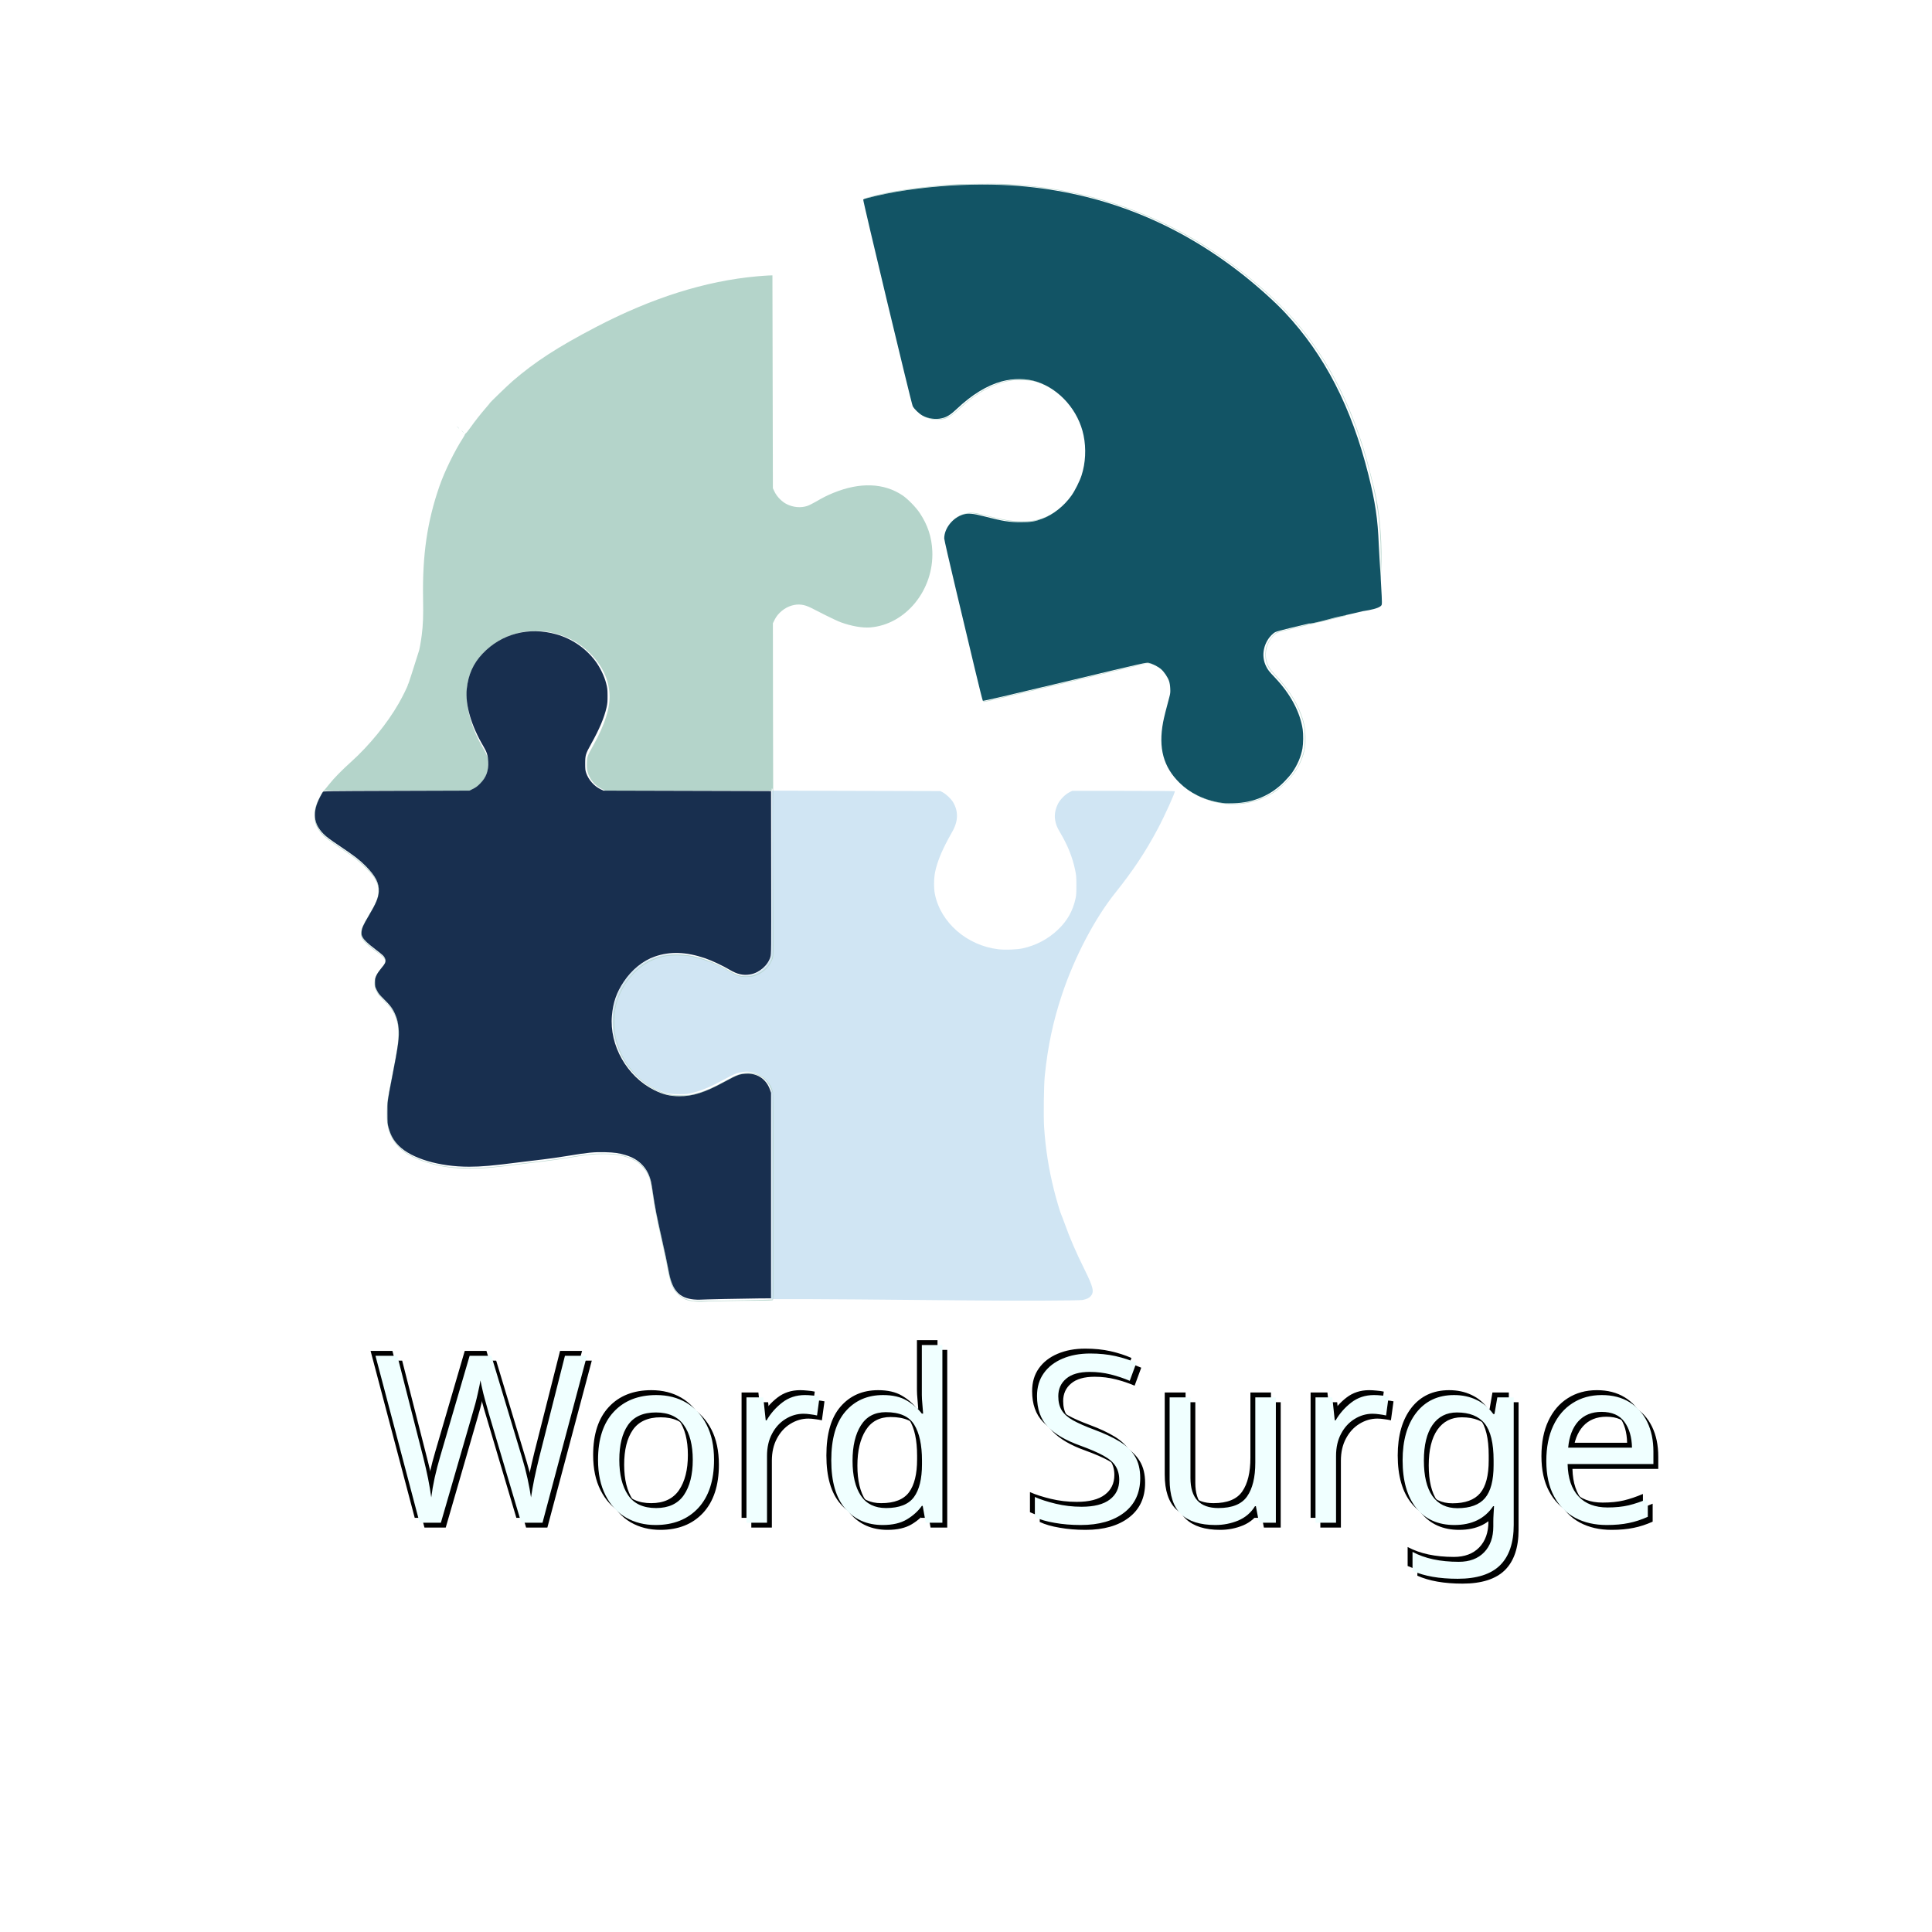
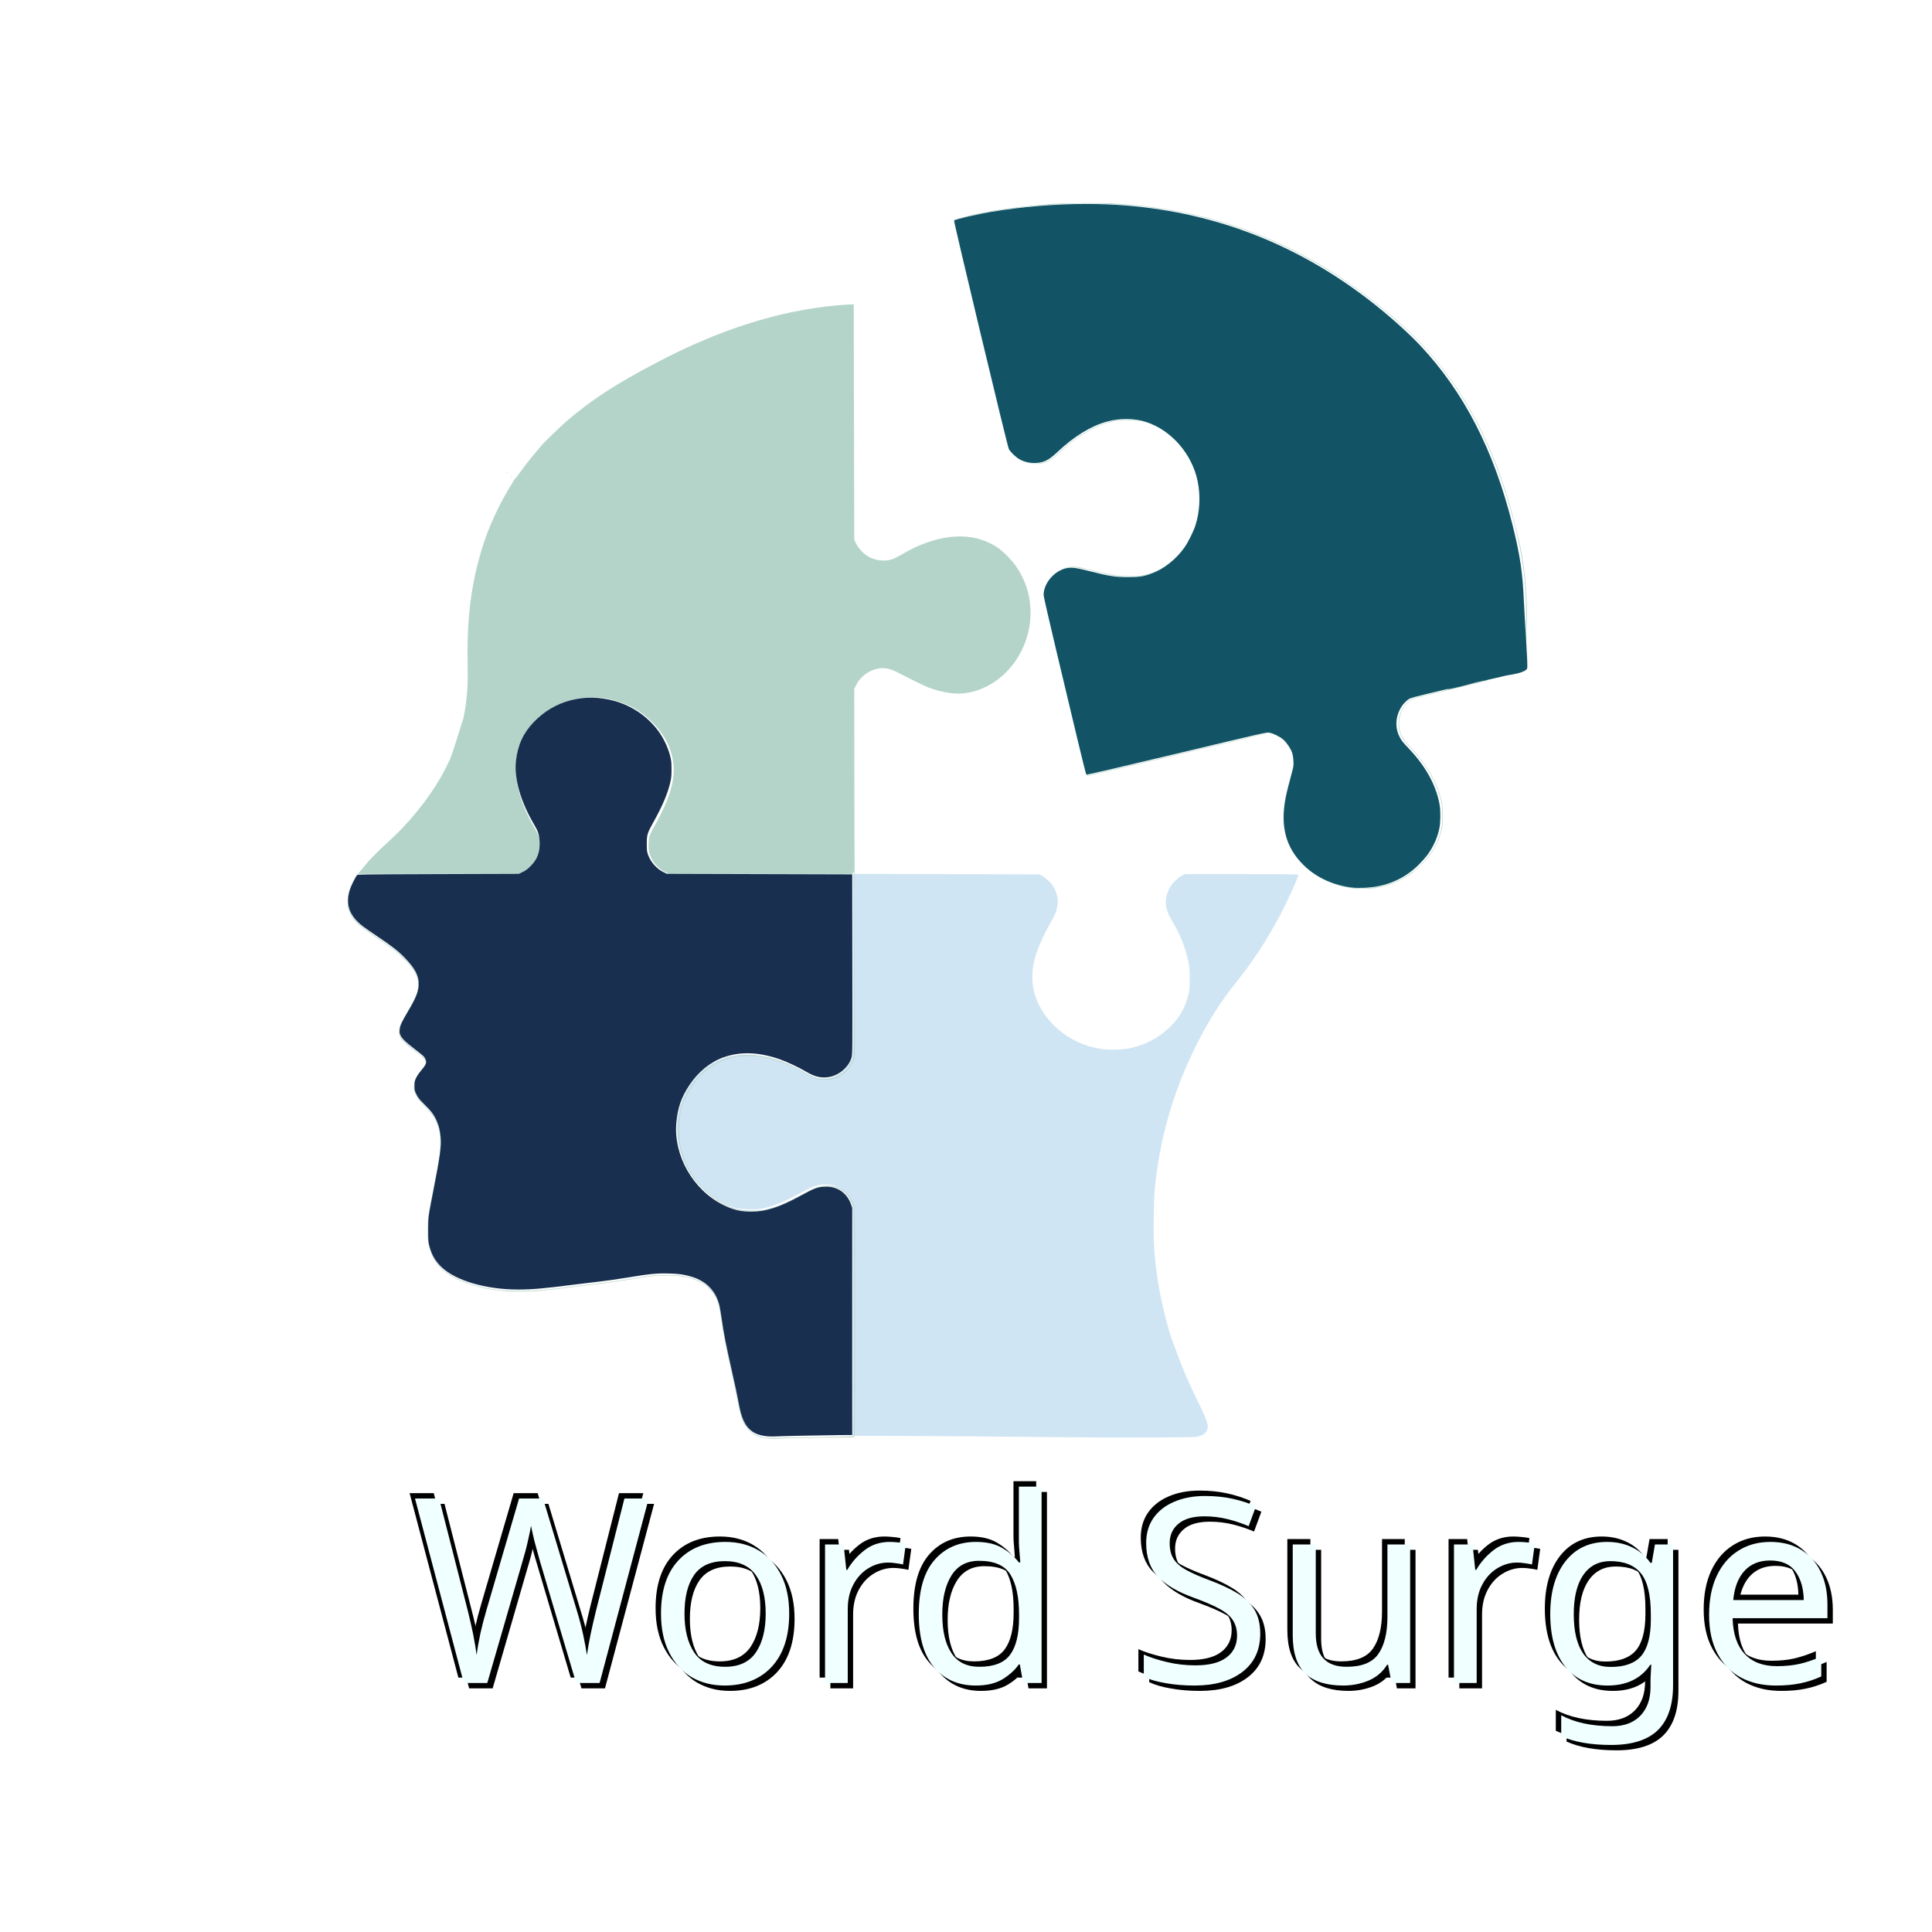
- <svg xmlns="http://www.w3.org/2000/svg" width="210mm" height="210mm" viewBox="0 0 210 210" version="1.1" id="svg146">
+ <svg xmlns="http://www.w3.org/2000/svg" width="210mm" height="210mm" viewBox="0 0 190 190" version="1.1" id="svg146">
  <defs id="defs140">
    <clipPath clipPathUnits="userSpaceOnUse" id="clipPath348">
      <rect style="fill:#125465;fill-opacity:1;stroke-width:0.265" id="rect350" width="119.086" height="121.978" x="-196.226" y="-74.248" />
    </clipPath>
  </defs>
  <g id="layer1">
    <path id="path178" d="M 349.932,10.208 V -130.931 H 544.03 738.128 V 10.208 151.347 H 544.03 349.932 Z M 517.953,120.675 c 6.25,-0.13 19.475,-0.118 33.74,0.029 15.127,0.157 27.776,0.159 28.614,0.004 0.837,-0.154 1.265,-0.347 1.59,-0.718 0.675,-0.769 0.476,-1.639 -1.104,-4.835 -1.704,-3.446 -2.725,-5.811 -3.779,-8.756 -0.24,-0.669 -0.491,-1.324 -0.559,-1.455 -0.181,-0.351 -0.922,-2.851 -1.351,-4.559 -0.971,-3.867 -1.565,-7.645 -1.828,-11.622 -0.132,-1.997 -0.056,-7.772 0.126,-9.552 0.9,-8.8 3.083,-16.318 7.027,-24.2 1.759,-3.516 3.983,-7.071 5.993,-9.583 3.299,-4.122 5.563,-7.532 7.861,-11.84 1.271,-2.383 3.271,-6.793 3.16,-6.972 -0.023,-0.037 -4.302,-0.068 -9.508,-0.068 h -9.466 l -0.541,0.275 c -0.791,0.402 -1.731,1.369 -2.119,2.18 -0.49,1.025 -0.652,1.967 -0.499,2.912 0.138,0.854 0.337,1.352 0.962,2.405 1.372,2.312 2.235,4.469 2.737,6.846 0.206,0.973 0.231,1.27 0.235,2.823 0.005,1.865 -0.077,2.469 -0.522,3.807 -0.295,0.889 -0.976,2.19 -1.547,2.956 -1.421,1.909 -4.036,3.761 -6.393,4.529 -1.754,0.571 -4.033,0.787 -5.951,0.564 -2.219,-0.258 -4.384,-1.053 -6.217,-2.282 -2.492,-1.671 -4.204,-3.826 -5.134,-6.46 -0.416,-1.179 -0.557,-2.061 -0.55,-3.452 0.006,-1.438 0.186,-2.443 0.717,-4.012 0.467,-1.381 1.651,-3.879 2.532,-5.343 1.227,-2.039 1.305,-3.915 0.236,-5.689 -0.366,-0.608 -1.251,-1.437 -1.902,-1.783 l -0.518,-0.275 h -15.506 c -14.688,0 -15.509,-0.008 -15.567,-0.148 -0.034,-0.082 -0.061,-7.084 -0.061,-15.562 V -4.575 l 0.331,-0.673 c 0.853,-1.732 2.68,-2.82 4.579,-2.727 0.995,0.049 1.356,0.186 3.586,1.366 1.008,0.533 2.219,1.142 2.691,1.353 3.518,1.573 6.54,1.89 9.297,0.975 4.384,-1.455 7.717,-5.376 8.772,-10.319 0.265,-1.242 0.328,-3.581 0.13,-4.843 -0.48,-3.06 -1.862,-5.74 -4.017,-7.791 -2.065,-1.965 -4.318,-2.897 -7.262,-3.003 -3.374,-0.122 -6.538,0.797 -10.275,2.983 -1.407,0.823 -1.923,0.995 -3.006,1 -2.023,0.01 -3.678,-1.035 -4.548,-2.872 l -0.278,-0.587 -0.022,-19.667 c -0.019,-17.567 -0.035,-19.672 -0.151,-19.716 -0.071,-0.027 -0.747,-0.005 -1.502,0.05 -9.042,0.655 -18.032,3.176 -27.662,7.757 -2.998,1.426 -7.511,3.848 -10.372,5.565 -4.371,2.624 -8.667,5.994 -11.879,9.32 l -0.788,0.815 -0.271,-0.116 c -0.149,-0.064 -0.625,-0.273 -1.058,-0.465 -0.433,-0.192 -0.852,-0.347 -0.931,-0.345 -0.079,0.002 -0.602,0.317 -1.16,0.698 l -1.016,0.694 -0.72,1.417 c -0.693,1.364 -0.738,1.43 -1.212,1.758 l -0.492,0.341 -0.371,-0.304 -0.371,-0.304 -0.788,0.626 c -0.932,0.741 -3.733,2.941 -4.291,3.371 -0.828,0.638 -1.323,1.024 -3.522,2.747 -1.249,0.978 -2.446,1.913 -2.66,2.079 -0.214,0.165 -1.114,0.868 -1.998,1.562 -0.885,0.694 -2.256,1.766 -3.048,2.382 -0.792,0.616 -2.22,1.735 -3.175,2.486 -0.955,0.751 -1.859,1.442 -2.009,1.535 l -0.273,0.17 -1.293,-0.567 c -0.711,-0.312 -1.588,-0.696 -1.949,-0.853 -0.641,-0.279 -1.713,-0.749 -2.392,-1.05 -0.186,-0.083 -0.739,-0.321 -1.228,-0.529 -1.068,-0.456 -2.693,-1.169 -4.191,-1.84 -0.605,-0.271 -1.348,-0.594 -1.651,-0.719 -0.303,-0.124 -0.874,-0.372 -1.27,-0.55 -1.225,-0.552 -1.482,-0.664 -1.912,-0.835 -0.229,-0.091 -0.53,-0.226 -0.668,-0.298 -0.221,-0.116 -0.261,-0.117 -0.322,-0.008 -0.038,0.069 -0.106,0.125 -0.149,0.125 -0.111,0 -1.016,-0.617 -0.971,-0.662 0.02,-0.02 0.524,0.011 1.12,0.07 2.031,0.199 3.18,-0.189 3.635,-1.229 0.327,-0.746 0.108,-2.892 -0.407,-3.987 -0.108,-0.229 -0.484,-0.697 -0.882,-1.095 -0.445,-0.446 -0.732,-0.81 -0.799,-1.014 -0.075,-0.227 -0.092,-0.722 -0.059,-1.725 0.05,-1.551 0.212,-2.478 0.695,-3.986 0.64,-1.999 0.721,-2.842 0.378,-3.938 -0.306,-0.976 -1.43,-3.423 -1.921,-4.184 -0.569,-0.881 -1.575,-1.887 -2.404,-2.404 l -0.627,-0.391 -0.145,-0.704 c -0.648,-3.147 -3.363,-5.484 -6.372,-5.484 -1.852,0 -3.163,0.649 -5.812,2.879 -2.159,1.817 -2.892,2.227 -5.067,2.836 -1.795,0.502 -2.489,0.834 -3.163,1.51 -1.112,1.116 -1.359,2.077 -1.577,6.121 -0.097,1.804 -0.318,2.91 -0.738,3.693 -0.131,0.244 -0.68,0.904 -1.222,1.467 -0.81,0.843 -1.047,1.151 -1.336,1.736 -0.761,1.538 -1.058,4.763 -0.566,6.152 0.502,1.416 1.939,2.311 4.241,2.641 0.781,0.112 3.037,0.112 3.934,-10e-4 1.62,-0.203 2.253,-0.858 1.823,-1.887 -0.397,-0.95 0.177,-2.805 1.185,-3.83 0.828,-0.842 0.798,-0.844 1.31,0.08 0.845,1.526 1.903,2.746 3.062,3.533 0.349,0.237 0.494,0.385 0.46,0.472 -0.027,0.07 -0.049,0.219 -0.049,0.331 0,0.361 -0.248,0.505 -1.065,0.617 -0.961,0.132 -2.737,0.487 -3.292,0.659 -0.839,0.259 -1.872,0.61 -2.205,0.749 -1.69,0.707 -2.489,1.178 -3.895,2.294 -0.466,0.37 -0.947,0.748 -1.07,0.84 -2.931,2.197 -3.826,3.3 -4.505,5.557 -0.369,1.225 -0.58,2.21 -0.859,4.009 -0.239,1.541 -0.364,2.291 -0.844,5.08 -0.338,1.964 -0.62,3.89 -1.438,9.821 -0.302,2.189 -0.777,5.56 -1.055,7.493 -0.598,4.142 -1.071,7.502 -1.485,10.541 -0.165,1.211 -0.356,2.563 -0.424,3.006 -0.068,0.442 -0.279,1.909 -0.468,3.26 -0.425,3.033 -1.04,7.088 -1.734,11.43 -0.642,4.023 -1.135,7.886 -1.438,11.274 -0.14,1.564 -0.306,2.508 -0.57,3.247 -0.296,0.828 -0.811,1.969 -1.279,2.836 -0.731,1.356 -0.669,1.255 -3.15,5.038 -1.185,1.807 -1.651,2.593 -1.651,2.786 0,0.289 0.769,0.839 2.032,1.456 0.675,0.33 1.304,0.631 1.397,0.67 1.958,0.815 4.721,1.8 7.324,2.608 1.513,0.47 4.907,0.921 7.192,0.956 0.679,0.01 0.819,0.037 0.932,0.176 0.115,0.142 0.283,0.171 1.25,0.213 l 1.117,0.05 0.042,0.22 c 0.023,0.121 0.299,2.43 0.612,5.131 l 0.569,4.911 -1.37,17.399 c -0.753,9.569 -1.415,17.695 -1.47,18.058 -0.085,0.555 -0.081,0.677 0.021,0.776 0.13,0.125 4.798,0.614 5.027,0.526 0.066,-0.025 0.204,-0.324 0.307,-0.665 0.103,-0.34 2.45,-7.553 5.214,-16.028 l 5.026,-15.409 1.169,-7.197 1.169,-7.197 0.566,-0.025 c 0.311,-0.014 0.566,-0.004 0.566,0.022 0,0.026 0.513,2.457 1.139,5.401 l 1.139,5.354 2.126,17.357 c 1.169,9.546 2.228,18.176 2.353,19.177 l 0.228,1.82 0.423,-0.004 c 1.092,-0.011 4.411,-0.228 4.478,-0.294 0.042,-0.041 1.195,-11.287 2.563,-24.992 1.368,-13.705 2.505,-24.999 2.527,-25.098 0.037,-0.167 0.113,-0.184 1.078,-0.239 1.254,-0.072 1.399,-0.103 1.464,-0.309 0.038,-0.12 0.131,-0.161 0.363,-0.161 0.407,0 2.652,-0.295 3.571,-0.469 2.184,-0.412 3.912,-0.943 5.396,-1.656 1.063,-0.511 1.578,-0.891 1.89,-1.397 0.098,-0.158 0.242,-0.288 0.319,-0.287 0.19,10e-4 1.524,1.032 1.72,1.329 0.2,0.304 0.199,0.76 -0.002,1.083 -0.087,0.14 -0.378,0.502 -0.645,0.804 -0.268,0.303 -0.625,0.836 -0.793,1.185 -0.29,0.6 -0.307,0.682 -0.307,1.482 0,0.802 0.017,0.881 0.315,1.506 0.265,0.554 0.487,0.837 1.402,1.778 1.194,1.229 1.493,1.621 1.927,2.538 0.56,1.183 0.665,1.759 0.667,3.661 0.001,1.935 -0.04,2.217 -1.181,8.015 -0.785,3.989 -0.91,4.903 -0.913,6.675 -0.003,1.574 0.131,2.465 0.539,3.583 0.895,2.452 2.985,4.161 6.533,5.342 2.602,0.866 5.105,1.235 8.376,1.235 2.318,0 4.228,-0.161 9.005,-0.761 2.189,-0.275 4.551,-0.561 5.249,-0.636 0.699,-0.075 2.394,-0.323 3.768,-0.551 3.431,-0.569 4.311,-0.678 5.927,-0.734 4.198,-0.146 7.103,0.912 8.508,3.099 0.684,1.064 0.939,1.919 1.226,4.099 0.097,0.737 0.311,2.052 0.475,2.921 0.164,0.869 0.341,1.828 0.393,2.131 0.052,0.303 0.39,1.865 0.752,3.471 0.361,1.607 0.848,3.893 1.081,5.08 0.233,1.187 0.507,2.426 0.608,2.752 0.649,2.094 1.778,3.198 3.722,3.642 0.6,0.137 0.695,0.137 10.456,-0.066 z M 449.047,46.991 c -0.027,-0.137 -0.091,-0.497 -0.142,-0.8 -0.142,-0.844 -0.741,-3.691 -0.926,-4.399 -0.091,-0.347 -0.147,-0.649 -0.126,-0.671 0.067,-0.067 0.545,0.431 0.934,0.973 0.834,1.161 1.15,2.217 0.984,3.283 -0.101,0.648 -0.356,1.428 -0.558,1.704 -0.11,0.15 -0.119,0.145 -0.167,-0.09 z m -4.83,-26.221 c -0.024,-0.198 -0.086,-0.798 -0.138,-1.333 -0.087,-0.905 -0.496,-4.231 -0.677,-5.514 -0.115,-0.812 -0.297,-1.91 -0.647,-3.909 -0.219,-1.251 -0.282,-1.787 -0.218,-1.851 0.16,-0.16 5.833,-0.664 7.473,-0.664 h 1.076 l 0.096,-0.747 c 0.053,-0.411 0.096,-0.865 0.096,-1.009 0,-0.362 0.078,-0.531 0.242,-0.525 0.076,0.003 0.939,0.3 1.917,0.66 1.542,0.568 1.774,0.677 1.752,0.82 -0.015,0.091 -0.36,0.832 -0.767,1.647 -1.519,3.037 -3.53,5.969 -6.071,8.851 -1.112,1.261 -3.798,3.934 -3.954,3.934 -0.097,0 -0.149,-0.104 -0.18,-0.36 z m 7.485,-19.473 c 0,-0.012 0.057,-0.497 0.126,-1.079 0.069,-0.582 0.126,-1.218 0.126,-1.413 l 8.5e-4,-0.354 -2.074,-0.008 c -1.141,-0.004 -2.122,-0.023 -2.18,-0.041 -0.058,-0.018 -1.761,-0.057 -3.784,-0.085 -2.16,-0.03 -3.719,-0.086 -3.777,-0.134 -0.054,-0.045 -0.184,-0.377 -0.289,-0.738 -0.71,-2.451 -2.12,-6.689 -2.754,-8.276 -0.112,-0.279 -0.299,-0.756 -0.416,-1.058 -0.117,-0.303 -0.352,-0.874 -0.522,-1.27 -0.523,-1.221 -0.508,-1.172 -0.389,-1.29 0.087,-0.086 0.225,-0.043 0.717,0.225 0.335,0.182 1.236,0.669 2.003,1.081 l 1.395,0.749 0.849,-0.293 c 1.271,-0.439 6.027,-2.077 6.586,-2.268 0.473,-0.162 0.555,-0.241 2.836,-2.762 1.292,-1.427 2.406,-2.653 2.476,-2.724 0.07,-0.071 1.63,-1.786 3.467,-3.811 1.837,-2.025 3.533,-3.885 3.768,-4.133 0.235,-0.248 0.458,-0.505 0.495,-0.572 0.094,-0.167 0.229,-0.15 0.228,0.028 0,0.082 -0.136,0.586 -0.301,1.122 -0.674,2.182 -1.375,5.33 -1.724,7.747 -0.48,3.322 -0.631,5.956 -0.58,10.118 0.054,4.435 -0.043,6.312 -0.453,8.763 -0.279,1.67 -0.321,1.82 -0.505,1.82 -0.127,0 -0.162,-0.06 -0.162,-0.28 0,-0.154 -0.048,-0.339 -0.106,-0.412 -0.17,-0.211 -0.885,-0.663 -1.048,-0.663 -0.083,0 -0.954,0.457 -1.936,1.016 -1.493,0.85 -2.078,1.13 -2.074,0.995 z M 419.487,-34.501 c -0.139,-0.041 -0.668,-0.136 -1.177,-0.211 -1.456,-0.214 -1.606,-0.327 -0.793,-0.593 0.854,-0.28 1.43,-0.624 2.656,-1.587 l 0.195,-0.153 -0.175,0.492 c -0.183,0.514 -0.252,1.49 -0.135,1.91 0.058,0.206 0.043,0.232 -0.127,0.226 -0.106,-0.004 -0.305,-0.041 -0.444,-0.082 z m 220.512,7.983 c -6.343,-3.609 -5.996,-3.399 -6.088,-3.687 -0.047,-0.148 -0.332,-1.24 -0.632,-2.428 -2.582,-10.205 -6.511,-18.628 -11.989,-25.702 -4.146,-5.354 -10.966,-11.345 -17.988,-15.802 -10.371,-6.582 -21.582,-10.419 -33.703,-11.534 -4.14,-0.381 -9.663,-0.456 -13.589,-0.186 -5.753,0.397 -10.889,1.148 -14.884,2.176 -1.467,0.378 -1.626,0.442 -1.626,0.664 0,0.381 8.976,37.792 9.163,38.192 0.099,0.212 0.481,0.681 0.863,1.059 1.045,1.036 2.161,1.504 3.605,1.513 0.868,0.005 1.451,-0.126 2.256,-0.506 0.478,-0.226 0.878,-0.537 1.905,-1.483 3.223,-2.966 6.095,-4.582 9.259,-5.209 1.06,-0.21 3.123,-0.209 4.106,0.003 2.305,0.495 4.098,1.513 5.975,3.389 2.69,2.69 3.959,5.824 3.945,9.742 -0.013,3.544 -1.295,6.817 -3.633,9.276 -2.928,3.079 -6.305,4.049 -11.167,3.206 -0.552,-0.096 -1.974,-0.421 -3.162,-0.723 -1.209,-0.308 -2.445,-0.572 -2.81,-0.6 -1.917,-0.148 -3.83,0.977 -4.715,2.773 -0.322,0.653 -0.598,1.613 -0.602,2.091 -8.4e-4,0.105 1.032,4.525 2.296,9.821 1.263,5.297 2.874,12.05 3.579,15.007 1.186,4.974 1.295,5.378 1.465,5.403 0.101,0.014 6.901,-1.579 15.111,-3.541 8.211,-1.962 15.065,-3.567 15.232,-3.567 0.773,0.002 2.022,0.627 2.76,1.382 0.945,0.966 1.399,2.062 1.397,3.371 -10e-4,0.709 -0.052,0.984 -0.429,2.314 -0.854,3.014 -1.115,4.456 -1.172,6.493 -0.051,1.814 0.072,2.842 0.489,4.088 1.155,3.446 4.224,6.355 8.052,7.631 1.722,0.574 2.424,0.677 4.602,0.677 1.709,0 2.056,-0.024 2.836,-0.193 2.916,-0.632 5.164,-1.863 7.161,-3.92 2.485,-2.56 3.631,-5.387 3.482,-8.582 -0.173,-3.699 -2.028,-7.434 -5.525,-11.126 -1.055,-1.114 -1.33,-1.525 -1.607,-2.404 -0.375,-1.185 -0.261,-2.506 0.315,-3.677 0.298,-0.606 1.096,-1.522 1.52,-1.745 0.156,-0.082 3.059,-0.811 6.451,-1.62 3.722,-0.888 6.225,-1.524 6.315,-1.605 0.138,-0.125 0.286,-0.072 2.004,0.717 2.439,1.12 2.295,1.054 4.143,1.9 0.884,0.404 2.007,0.919 2.496,1.143 11.441,3.698 7.163,8.092 4.738,18.036 -0.29,1.187 -0.957,3.912 -1.483,6.054 -1.163,4.732 -1.699,6.925 -2.145,8.763 -0.603,2.49 -1.533,6.283 -1.79,7.302 -0.138,0.547 -0.251,1.009 -0.251,1.027 80.74,256.079 34.558,-79.274 3.471,-65.375 z m 2.117,15.947 c -0.21,-0.06 -1.429,-0.423 -2.709,-0.806 -1.281,-0.383 -2.742,-0.817 -3.247,-0.964 l -0.918,-0.268 0.057,-1.355 c 0.031,-0.745 0.076,-1.422 0.099,-1.504 0.033,-0.115 0.416,0.211 1.666,1.42 l 1.624,1.569 2.206,0.718 c 10.744,-9.019 12.86,4.542 1.223,1.19 z M 409.515,119.105 c 0.068,-0.043 0.198,-0.867 0.364,-2.306 l 0.259,-2.239 -0.279,-0.232 c -0.153,-0.128 -1.593,-1.24 -3.2,-2.473 -2.457,-1.885 -2.975,-2.248 -3.26,-2.283 -0.186,-0.023 -1.319,-0.064 -2.516,-0.089 l -2.177,-0.047 -0.12,0.192 c -0.142,0.225 -1.24,3.85 -1.24,4.091 9e-5,0.128 0.926,0.714 4.092,2.591 l 4.092,2.426 1.814,0.21 c 2.188,0.253 2.044,0.243 2.173,0.161 z m 26.183,-0.46 c 0.125,-0.299 0.612,-2.859 0.566,-2.978 -0.022,-0.059 -1.441,-0.902 -3.153,-1.873 -2.578,-1.463 -3.164,-1.764 -3.416,-1.753 -0.698,0.031 -4.698,0.53 -4.762,0.594 -0.111,0.111 -0.731,4.281 -0.657,4.423 0.05,0.097 1.355,0.323 5.428,0.944 2.949,0.449 5.486,0.821 5.638,0.826 0.212,0.007 0.296,-0.036 0.357,-0.182 z" style="fill:#fbfbfc;stroke-width:0.085" />
    <g id="g305" transform="translate(229.011,93.87392)" clip-path="url(#clipPath348)">
      <g id="g303" transform="matrix(0.5877647,0,0,0.5877647,-196.3282,26.04243)">
        <path style="fill:#d0e5f3;stroke-width:0.085" d="m 123.943,36.468 c -12.897,-0.14 -31.141,-0.269 -34.009,-0.242 -1.685,0.016 -3.009,-10e-4 -2.942,-0.038 0.105,-0.058 0.121,-2.666 0.121,-19.038 0,-16.983 -0.014,-19.024 -0.133,-19.484 -0.614,-2.371 -2.777,-3.807 -5.2,-3.452 -1.036,0.152 -1.607,0.374 -3.218,1.256 -2.642,1.446 -4.188,2.113 -5.969,2.571 -1.043,0.268 -1.179,0.283 -2.582,0.284 -1.697,8.4e-4 -2.301,-0.105 -3.684,-0.641 -2.98,-1.156 -5.681,-3.666 -7.199,-6.688 -0.465,-0.925 -1.002,-2.47 -1.231,-3.54 -0.228,-1.066 -0.313,-3.345 -0.166,-4.436 0.55,-4.067 3.132,-7.791 6.589,-9.5 1.539,-0.761 3.025,-1.084 4.971,-1.081 2.506,0.005 4.901,0.61 7.662,1.938 0.629,0.302 1.448,0.732 1.82,0.956 1.614,0.968 2.184,1.143 3.556,1.085 0.733,-0.031 1.052,-0.086 1.498,-0.257 1.486,-0.572 2.616,-1.708 3.117,-3.133 0.166,-0.471 0.168,-0.726 0.168,-15.658 v -15.179 l 15.6,0.042 15.6,0.042 0.463,0.254 c 0.612,0.336 1.5,1.181 1.849,1.761 1.069,1.774 0.991,3.651 -0.236,5.689 -0.084,0.14 -0.398,0.711 -0.697,1.27 -1.237,2.309 -2,4.239 -2.361,5.969 -0.242,1.162 -0.264,3.002 -0.049,4.087 1.051,5.289 5.949,9.548 11.759,10.224 1.24,0.144 3.41,0.063 4.469,-0.168 2.485,-0.542 4.729,-1.73 6.543,-3.465 1.734,-1.659 2.736,-3.439 3.248,-5.771 0.126,-0.575 0.156,-1.06 0.152,-2.452 -0.004,-1.553 -0.029,-1.85 -0.235,-2.823 -0.503,-2.377 -1.365,-4.534 -2.737,-6.846 -0.625,-1.053 -0.824,-1.551 -0.962,-2.405 -0.153,-0.945 0.009,-1.887 0.499,-2.912 0.388,-0.811 1.327,-1.778 2.119,-2.18 l 0.541,-0.275 h 9.466 c 5.206,0 9.485,0.031 9.508,0.068 0.11,0.178 -1.889,4.589 -3.16,6.972 -2.298,4.308 -4.562,7.717 -7.861,11.84 -3.8,4.748 -7.544,11.897 -9.843,18.796 -1.647,4.942 -2.619,9.524 -3.177,14.987 -0.182,1.78 -0.258,7.555 -0.126,9.552 0.263,3.977 0.857,7.755 1.828,11.622 0.429,1.708 1.169,4.208 1.351,4.559 0.068,0.131 0.319,0.786 0.559,1.455 1.054,2.945 2.074,5.31 3.779,8.756 1.595,3.225 1.785,4.078 1.08,4.858 -0.306,0.339 -0.708,0.526 -1.478,0.688 -0.585,0.123 -12.455,0.169 -20.659,0.081 z M 87.057,-57.935 c 75.385,64.771 37.692,32.386 0,0 z" id="path293" />
        <g id="g297">
          <path id="path295" d="m 73.016,36.673 c -1.529,-0.115 -2.403,-0.474 -3.263,-1.34 -0.973,-0.98 -1.39,-2.029 -1.906,-4.791 -0.165,-0.885 -0.588,-2.885 -0.939,-4.445 -1.09,-4.844 -1.528,-7.109 -1.891,-9.783 -0.331,-2.437 -0.782,-3.528 -1.947,-4.706 -0.63,-0.637 -0.836,-0.785 -1.612,-1.16 -1.544,-0.745 -3.154,-1.053 -5.503,-1.05 -1.844,0.002 -2.963,0.124 -6.411,0.701 -1.381,0.231 -3.371,0.516 -4.422,0.632 -1.051,0.117 -3.072,0.362 -4.493,0.546 -5.193,0.672 -6.612,0.793 -9.313,0.795 -3.11,0.002 -5.231,-0.283 -7.745,-1.039 -4.829,-1.453 -7.097,-3.72 -7.583,-7.578 -0.127,-1.005 -0.065,-2.985 0.132,-4.282 0.074,-0.489 0.421,-2.337 0.769,-4.106 1.038,-5.27 1.165,-6.116 1.168,-7.789 0.002,-1.205 -0.028,-1.56 -0.183,-2.177 -0.403,-1.606 -0.976,-2.569 -2.33,-3.913 -0.513,-0.509 -1.077,-1.15 -1.254,-1.424 -1.011,-1.565 -0.831,-3.021 0.582,-4.693 0.322,-0.381 0.633,-0.809 0.692,-0.951 0.236,-0.569 -0.048,-1.005 -1.225,-1.883 -0.279,-0.209 -0.735,-0.548 -1.013,-0.754 -0.808,-0.601 -1.653,-1.437 -1.916,-1.897 -0.325,-0.567 -0.336,-1.241 -0.032,-2.048 0.199,-0.529 0.394,-0.889 1.69,-3.113 1.011,-1.736 1.314,-2.587 1.314,-3.698 0,-1.405 -0.646,-2.562 -2.386,-4.279 -1.318,-1.3 -2.132,-1.928 -4.778,-3.69 -2.354,-1.566 -3.223,-2.303 -3.85,-3.262 -0.61,-0.932 -0.795,-1.56 -0.793,-2.688 0.001,-0.704 0.048,-1.097 0.192,-1.609 0.253,-0.902 1.064,-2.51 1.511,-2.996 0.198,-0.215 0.674,-0.788 1.059,-1.273 0.834,-1.052 2.284,-2.529 3.966,-4.042 3.366,-3.026 6.678,-7.087 8.813,-10.805 0.731,-1.274 1.701,-3.245 1.717,-3.488 0.011,-0.179 0.015,-0.179 0.604,0.054 0.326,0.129 -0.678,-0.056 -0.604,-0.054 0.074,0.002 1.046,-3.114 1.988,-6.087 l 1.133,0.154 1.07,-1.192 c 0,0 0.422,1.331 0.287,1.292 -0.082,-0.023 -0.692,-0.068 -1.357,-0.1 -0.884,-0.042 -1.188,-0.084 -1.133,-0.154 0.096,-0.121 0.395,-1.737 0.559,-3.017 0.255,-1.996 0.313,-3.541 0.255,-6.816 -0.143,-8.058 0.762,-14.271 3.027,-20.786 0.953,-2.741 2.771,-6.464 4.353,-8.914 0.204,-0.316 0.371,-0.63 0.371,-0.699 0,-0.068 0.049,-0.124 0.108,-0.124 0.06,0 0.439,-0.467 0.843,-1.037 0.862,-1.217 1.937,-2.584 2.943,-3.743 0.396,-0.456 0.712,-0.841 0.703,-0.856 -0.034,-0.056 3.35,-3.324 4.208,-4.063 4.128,-3.562 8.3,-6.269 15.321,-9.941 10.415,-5.447 20.305,-8.568 29.891,-9.434 0.768,-0.069 1.721,-0.138 2.117,-0.152 l 0.72,-0.026 0.042,19.685 0.042,19.685 0.319,0.668 c 0.424,0.889 1.358,1.836 2.242,2.275 1.222,0.607 2.633,0.725 3.829,0.319 0.301,-0.102 1.025,-0.464 1.609,-0.803 1.332,-0.776 2.061,-1.141 3.205,-1.608 4.898,-1.999 9.317,-1.839 12.765,0.462 0.954,0.637 2.498,2.217 3.199,3.275 1.47,2.218 2.201,4.434 2.315,7.021 0.316,7.185 -4.916,13.617 -11.495,14.132 -1.453,0.114 -3.484,-0.242 -5.423,-0.95 -0.484,-0.177 -1.775,-0.777 -2.87,-1.333 -1.094,-0.556 -2.277,-1.156 -2.628,-1.333 -1.289,-0.649 -2.334,-0.778 -3.552,-0.438 -1.325,0.37 -2.586,1.404 -3.183,2.612 l -0.331,0.669 0.019,15.16 c 0.011,8.338 0.04,22.178 0.066,30.756 0.046,15.469 0.045,15.6 -0.124,16.081 -0.503,1.431 -1.63,2.565 -3.119,3.138 -0.446,0.172 -0.766,0.227 -1.498,0.257 -1.372,0.058 -1.942,-0.117 -3.556,-1.085 -2.219,-1.332 -4.97,-2.36 -7.366,-2.752 -1.123,-0.184 -3.14,-0.187 -4.16,-0.007 -3.36,0.595 -6.124,2.63 -7.973,5.871 -1.215,2.13 -1.69,4.143 -1.6,6.777 0.056,1.634 0.222,2.54 0.739,4.041 1.326,3.845 4.313,7.024 7.913,8.421 1.383,0.537 1.987,0.642 3.684,0.641 1.403,-8.5e-4 1.54,-0.016 2.582,-0.284 1.781,-0.458 3.327,-1.124 5.969,-2.571 1.611,-0.882 2.181,-1.105 3.218,-1.256 2.423,-0.354 4.586,1.082 5.2,3.452 0.119,0.46 0.133,2.502 0.133,19.485 0,18.67 -0.003,18.973 -0.164,19.059 -0.104,0.056 -1.241,0.088 -3.111,0.087 -2.648,0 -9.503,0.131 -10.144,0.195 -0.14,0.014 -0.597,-8.4e-4 -1.016,-0.032 z m 9.133,-0.244 c 2.788,-0.041 5.103,-0.108 5.145,-0.15 0.045,-0.045 0.067,-7.918 0.053,-19.12 l -0.023,-19.044 -0.218,-0.56 c -0.481,-1.235 -1.223,-2.109 -2.196,-2.588 -0.72,-0.354 -1.235,-0.465 -2.136,-0.459 -1.269,0.008 -1.859,0.211 -3.958,1.355 -3.792,2.067 -6.151,2.847 -8.551,2.829 -0.582,-0.004 -1.306,-0.052 -1.609,-0.106 -2.332,-0.414 -4.66,-1.69 -6.564,-3.598 -1.217,-1.219 -1.961,-2.246 -2.704,-3.73 -2.716,-5.424 -1.796,-11.452 2.381,-15.591 3.764,-3.731 9.367,-4.169 15.503,-1.214 0.664,0.32 1.53,0.776 1.924,1.014 1.492,0.901 2.39,1.168 3.616,1.073 2.193,-0.169 4.188,-1.901 4.475,-3.883 0.087,-0.602 0.112,-29.545 0.026,-30.366 -0.053,-0.506 -0.2,-0.733 -0.2,-0.309 v 0.212 h -15.4 -15.4 l -0.704,-0.352 c -1.284,-0.642 -2.258,-1.871 -2.583,-3.256 -0.099,-0.422 -0.127,-0.852 -0.102,-1.557 0.041,-1.136 0.052,-1.166 1.139,-3.118 2.206,-3.963 3.177,-7.002 3.049,-9.535 -0.142,-2.787 -1.351,-5.332 -3.607,-7.588 -2.028,-2.028 -4.3,-3.234 -7.282,-3.865 -0.933,-0.197 -1.26,-0.225 -2.672,-0.228 -1.733,-0.003 -2.485,0.094 -3.891,0.502 -2.71,0.786 -5.462,2.701 -7.014,4.88 -1.29,1.811 -1.96,4 -1.954,6.38 0.008,3.04 1.085,6.557 2.995,9.786 0.332,0.561 0.701,1.275 0.819,1.586 0.198,0.522 0.212,0.644 0.174,1.582 -0.033,0.803 -0.085,1.136 -0.252,1.587 -0.485,1.312 -1.355,2.29 -2.549,2.868 l -0.681,0.329 H 17.831 4.462 l -0.241,0.258 c -0.133,0.142 -0.451,0.685 -0.709,1.206 -1.038,2.105 -1.136,3.675 -0.332,5.309 0.243,0.493 0.493,0.816 1.123,1.447 0.672,0.674 1.178,1.058 2.969,2.254 2.593,1.731 3.487,2.412 4.645,3.534 2,1.939 2.773,3.481 2.547,5.077 -0.151,1.068 -0.5,1.86 -1.745,3.966 -1.478,2.5 -1.709,3.271 -1.252,4.187 0.279,0.559 1.199,1.433 2.687,2.55 0.641,0.481 1.259,1.014 1.375,1.184 0.37,0.544 0.252,1.018 -0.453,1.817 -0.97,1.099 -1.293,1.802 -1.293,2.814 0,1.184 0.36,1.836 1.871,3.387 0.544,0.559 1.114,1.2 1.266,1.425 0.41,0.607 0.809,1.527 1.033,2.385 0.176,0.674 0.198,0.943 0.191,2.328 -0.008,1.781 -0.109,2.447 -1.22,8.086 -0.725,3.682 -0.831,4.384 -0.899,5.969 -0.178,4.173 1.274,6.76 4.752,8.468 1.757,0.863 3.916,1.512 6.223,1.871 0.897,0.14 1.686,0.187 3.664,0.221 3.217,0.055 4.675,-0.057 10.179,-0.778 1.211,-0.159 3.091,-0.387 4.178,-0.508 1.087,-0.121 3.106,-0.408 4.487,-0.638 3.773,-0.628 4.477,-0.705 6.448,-0.703 1.966,0.002 3.145,0.164 4.517,0.623 2.796,0.935 4.226,2.87 4.627,6.26 0.258,2.177 0.717,4.575 1.777,9.271 0.368,1.63 0.844,3.867 1.058,4.972 0.214,1.105 0.48,2.274 0.591,2.6 0.733,2.156 1.876,3.163 3.981,3.508 0.14,0.023 1.226,0.024 2.413,0.002 1.187,-0.022 4.44,-0.073 7.228,-0.114 z m 88.881,-91.782 c -2.45,-0.257 -4.855,-1.14 -6.762,-2.482 -0.409,-0.288 -1.164,-0.942 -1.679,-1.454 -2.905,-2.892 -3.84,-6.267 -3.038,-10.964 0.124,-0.725 0.599,-2.666 1.178,-4.814 0.512,-1.897 0.106,-3.506 -1.223,-4.845 -0.708,-0.713 -1.539,-1.188 -2.388,-1.364 l -0.481,-0.1 -15.095,3.605 c -8.302,1.983 -15.14,3.588 -15.195,3.567 -0.12,-0.046 -0.054,0.214 -1.688,-6.65 -1.993,-8.37 -2.787,-11.7 -4.226,-17.717 -0.724,-3.026 -1.316,-5.675 -1.316,-5.888 0,-0.553 0.209,-1.302 0.558,-2 0.829,-1.657 2.544,-2.74 4.339,-2.74 0.659,0 1.055,0.075 2.948,0.556 2.913,0.74 4.285,0.973 6.04,1.027 1.69,0.051 2.712,-0.082 4.068,-0.533 1.627,-0.541 3.048,-1.474 4.42,-2.903 3.18,-3.313 4.443,-8.295 3.28,-12.934 -0.595,-2.373 -1.642,-4.274 -3.297,-5.988 -1.77,-1.832 -3.606,-2.955 -5.762,-3.522 -0.908,-0.239 -3.093,-0.331 -4.16,-0.175 -2.577,0.377 -5.249,1.61 -7.82,3.607 -0.373,0.29 -1.248,1.049 -1.944,1.687 -1.389,1.273 -2.01,1.66 -2.999,1.869 -1.167,0.247 -2.444,0.07 -3.508,-0.487 -0.617,-0.323 -1.73,-1.387 -1.994,-1.908 -0.107,-0.211 -2.032,-8.103 -4.707,-19.304 -3.516,-14.721 -4.502,-18.969 -4.423,-19.048 0.115,-0.115 1.809,-0.569 3.57,-0.958 3.237,-0.715 7.752,-1.313 12.829,-1.7 1.552,-0.118 8.35,-0.169 10.033,-0.074 12.674,0.711 23.825,3.969 34.332,10.033 5.504,3.176 11.399,7.636 15.947,12.063 7.365,7.17 12.752,16.606 16.102,28.202 0.535,1.852 1.528,5.782 1.849,7.316 0.844,4.037 1.221,9.363 0.99,13.96 -0.077,1.526 -0.107,1.616 -0.504,1.488 -1.166,-0.378 -10.256,-3.044 -10.379,-3.044 -0.103,0 -0.133,-0.029 -0.082,-0.081 0.051,-0.051 2,0.491 5.323,1.482 2.883,0.859 5.29,1.562 5.348,1.562 0.179,0 0.236,-0.99 0.235,-4.106 -0.002,-6.232 -0.707,-10.926 -2.701,-17.973 -3.499,-12.368 -9.23,-22.28 -17.093,-29.566 -6.013,-5.572 -12.347,-10.005 -19.184,-13.427 -8.22,-4.114 -16.927,-6.598 -26.374,-7.524 -4.794,-0.47 -10.457,-0.5 -15.494,-0.083 -4.989,0.413 -9.52,1.113 -13.112,2.026 -0.823,0.209 -1.514,0.38 -1.537,0.38 -0.022,0 -0.041,0.092 -0.041,0.204 0,0.112 2.022,8.675 4.493,19.029 3.481,14.585 4.543,18.911 4.713,19.206 0.364,0.633 1.256,1.444 1.981,1.802 1.152,0.569 2.316,0.703 3.495,0.401 1,-0.256 1.561,-0.604 2.705,-1.678 2.014,-1.891 3.685,-3.097 5.601,-4.041 4.519,-2.227 8.861,-1.995 12.483,0.666 2.811,2.065 4.658,4.987 5.36,8.475 0.247,1.229 0.272,3.974 0.046,5.169 -0.837,4.439 -3.593,8.121 -7.26,9.702 -1.519,0.655 -2.883,0.882 -4.903,0.815 -1.754,-0.058 -2.882,-0.249 -5.683,-0.966 -3.081,-0.788 -3.95,-0.81 -5.288,-0.136 -0.934,0.471 -1.776,1.323 -2.241,2.267 -0.282,0.572 -0.511,1.436 -0.513,1.929 -8.5e-4,0.176 0.611,2.881 1.359,6.011 0.748,3.13 2.312,9.692 3.475,14.582 1.163,4.889 2.153,9.033 2.199,9.207 0.064,0.242 0.127,0.318 0.265,0.318 0.099,0 6.884,-1.6 15.076,-3.556 8.192,-1.956 14.999,-3.556 15.125,-3.556 0.33,0 1.073,0.234 1.62,0.51 0.723,0.365 1.379,0.949 1.841,1.639 0.587,0.878 0.789,1.504 0.836,2.592 0.033,0.77 0.009,0.991 -0.178,1.651 -0.487,1.719 -0.982,3.713 -1.143,4.605 -0.79,4.388 -0.105,7.518 2.263,10.339 1.824,2.173 4.389,3.701 7.305,4.352 1.428,0.319 2.874,0.423 4.247,0.307 3.449,-0.292 6.27,-1.558 8.585,-3.852 1.821,-1.804 2.812,-3.469 3.393,-5.698 0.219,-0.841 0.237,-1.027 0.236,-2.517 -8.5e-4,-1.246 -0.036,-1.771 -0.157,-2.328 -0.539,-2.48 -1.858,-5.119 -3.708,-7.419 -0.342,-0.425 -1.08,-1.266 -1.64,-1.869 -1.115,-1.2 -1.457,-1.761 -1.698,-2.782 -0.159,-0.676 -0.122,-1.859 0.08,-2.499 0.309,-0.983 1.086,-2.085 1.859,-2.637 0.163,-0.116 2.187,-0.636 6.385,-1.639 3.38,-0.807 6.182,-1.504 6.226,-1.548 0.05,-0.05 -0.057,-0.142 -0.289,-0.246 -1.397,-0.629 -5.462,-2.499 -5.747,-2.645 -0.325,-0.166 -0.345,-0.196 -0.291,-0.448 0.088,-0.42 0.203,-0.464 0.183,-0.071 l -0.017,0.353 3.09,1.418 c 1.7,0.78 3.138,1.449 3.196,1.486 0.148,0.094 0.132,0.199 -0.04,0.265 -0.08,0.031 -2.92,0.719 -6.311,1.529 -5.691,1.359 -6.191,1.493 -6.498,1.736 -1.444,1.144 -2.129,3.087 -1.738,4.932 0.198,0.936 0.632,1.643 1.719,2.799 1.261,1.341 1.902,2.139 2.801,3.489 1.213,1.82 2.1,3.838 2.511,5.713 0.214,0.977 0.262,3.239 0.09,4.23 -0.268,1.542 -0.876,2.999 -1.855,4.448 -0.713,1.055 -2.565,2.899 -3.607,3.59 -1.741,1.155 -3.66,1.89 -5.76,2.206 -0.879,0.132 -2.616,0.176 -3.462,0.087 z m -141.158,-68.897 -0.205,-0.233 0.233,0.205 c 0.128,0.113 0.233,0.218 0.233,0.233 0,0.066 -0.069,0.012 -0.26,-0.205 z m -0.847,-0.762 -0.205,-0.233 0.233,0.205 c 0.218,0.192 0.272,0.26 0.205,0.26 -0.015,0 -0.12,-0.105 -0.233,-0.233 z" style="fill:#b4d4ca;stroke-width:0.085" />
        </g>
        <path d="m 126.013,-169.897 c -5.16,0.008 -10.566,0.457 -15.764,1.325 -2.263,0.378 -6.05,1.257 -6.221,1.444 -0.103,0.112 8.915,37.756 9.155,38.214 0.281,0.537 1.133,1.362 1.782,1.725 1.058,0.592 2.45,0.79 3.615,0.516 0.929,-0.219 1.619,-0.651 2.749,-1.72 2.75,-2.604 5.57,-4.338 8.267,-5.081 2.209,-0.609 4.601,-0.592 6.562,0.048 4.228,1.378 7.7,5.377 8.627,9.936 0.498,2.449 0.363,5.098 -0.378,7.387 -0.348,1.076 -1.226,2.831 -1.87,3.738 -1.362,1.918 -3.371,3.519 -5.346,4.261 -1.433,0.538 -2.101,0.647 -3.997,0.649 -2.18,0.002 -3.249,-0.168 -6.837,-1.088 -2.055,-0.527 -2.899,-0.602 -3.795,-0.336 -1.975,0.586 -3.551,2.554 -3.551,4.434 0,0.213 0.972,4.462 2.161,9.444 1.188,4.981 2.773,11.628 3.522,14.772 0.749,3.143 1.405,5.757 1.459,5.807 0.071,0.067 4.186,-0.885 15.157,-3.508 15.021,-3.591 15.061,-3.6 15.537,-3.502 0.652,0.135 1.74,0.689 2.272,1.159 0.557,0.491 1.219,1.476 1.46,2.172 0.122,0.353 0.201,0.83 0.229,1.385 0.038,0.734 0.014,0.954 -0.176,1.651 -0.56,2.05 -0.985,3.758 -1.139,4.572 -0.904,4.792 0.043,8.306 3.03,11.232 0.984,0.964 2.034,1.702 3.352,2.354 1.552,0.768 3.351,1.272 5.122,1.432 v 5.3e-4 c 0.21,0.019 0.895,0.019 1.524,0.003 3.672,-0.1 6.845,-1.438 9.314,-3.928 0.536,-0.54 1.193,-1.29 1.461,-1.667 1.005,-1.411 1.695,-3.012 1.966,-4.558 0.156,-0.89 0.175,-2.62 0.04,-3.519 -0.484,-3.219 -2.253,-6.528 -5.097,-9.532 -1.168,-1.233 -1.328,-1.438 -1.672,-2.132 -0.839,-1.691 -0.601,-3.74 0.621,-5.339 0.192,-0.251 0.544,-0.604 0.783,-0.784 0.43,-0.324 0.495,-0.343 6.563,-1.791 3.371,-0.805 15.367,-3.414 8.573,-2.097 -0.009,-0.038 4.979,-0.438 4.852,-1.508 -1.454,-18.008 -13.385,-3.954 -13.472,-0.861 -0.049,-0.049 -0.089,-0.21 -0.089,-0.357 v -0.267 l -2.159,0.026 c -1.187,0.014 -2.273,0.039 -2.413,0.055 -0.14,0.016 -0.333,0.01 -0.43,-0.015 -0.211,-0.052 14.159,2.296 -3.312,-4.628 0.054,-0.138 8.393,5.295 8.586,5.295 0.093,0 13.29,0.75 12.621,-4.038 -20.833,4.117 -12.831,8.364 -12.756,8.393 0.653,0.251 13.378,-3.558 13.425,-3.605 0.144,-0.144 -0.455,-8.568 -0.551,-10.932 -0.198,-4.876 -0.642,-7.872 -1.924,-12.996 -3.115,-12.443 -8.113,-22.159 -15.397,-29.93 -1.928,-2.057 -5.063,-4.872 -7.956,-7.145 -12.271,-9.641 -25.952,-15.048 -41.243,-16.302 -2.202,-0.181 -4.496,-0.268 -6.842,-0.265 z M 251.239,3.91 c -0.014,0.124 -0.031,0.246 -0.052,0.368 0.053,0.012 0.11,0.026 0.174,0.045 z" style="fill:#125465;stroke-width:0.085" id="path299" />
        <path style="fill:#182f4f;stroke-width:0.085" d="m 72.763,36.299 c -2.747,-0.266 -4.011,-1.629 -4.663,-5.028 -0.419,-2.185 -0.648,-3.269 -1.317,-6.234 -0.904,-4.005 -1.294,-5.992 -1.598,-8.151 -0.139,-0.989 -0.317,-2.064 -0.395,-2.39 -0.593,-2.488 -2.177,-4.143 -4.687,-4.898 -1.268,-0.381 -2.071,-0.495 -3.809,-0.541 -2.027,-0.053 -3.149,0.058 -7.02,0.696 -1.534,0.253 -3.526,0.539 -4.426,0.635 -0.9,0.097 -2.95,0.345 -4.557,0.551 -4.843,0.623 -6.868,0.801 -9.148,0.803 -5.503,0.006 -10.612,-1.51 -12.973,-3.848 -0.957,-0.948 -1.531,-1.951 -1.904,-3.332 -0.207,-0.767 -0.222,-0.943 -0.226,-2.725 -0.006,-2.205 -0.008,-2.188 0.849,-6.562 1.166,-5.95 1.381,-7.56 1.222,-9.13 -0.105,-1.03 -0.254,-1.666 -0.569,-2.427 -0.482,-1.164 -0.886,-1.715 -2.232,-3.048 -0.741,-0.734 -0.956,-1.007 -1.229,-1.562 -0.311,-0.633 -0.331,-0.719 -0.331,-1.439 0,-0.68 0.03,-0.829 0.261,-1.317 0.143,-0.303 0.467,-0.793 0.719,-1.089 0.982,-1.154 1.117,-1.482 0.854,-2.065 -0.191,-0.423 -0.3,-0.526 -1.767,-1.657 -1.48,-1.141 -2.059,-1.688 -2.346,-2.216 -0.208,-0.382 -0.234,-0.508 -0.206,-1.002 0.038,-0.676 0.315,-1.301 1.326,-3 1.326,-2.227 1.776,-3.303 1.853,-4.432 0.106,-1.553 -0.572,-2.88 -2.43,-4.76 -1.101,-1.113 -2.097,-1.88 -4.751,-3.659 -1.84,-1.233 -2.468,-1.703 -3.041,-2.278 -1.884,-1.888 -2.092,-4.016 -0.665,-6.777 0.229,-0.442 0.474,-0.881 0.545,-0.974 0.128,-0.168 0.254,-0.17 13.613,-0.212 l 13.484,-0.042 0.673,-0.33 c 0.508,-0.249 0.83,-0.489 1.314,-0.977 1.123,-1.133 1.576,-2.362 1.496,-4.057 -0.054,-1.131 -0.247,-1.752 -0.874,-2.806 -2.267,-3.811 -3.401,-7.707 -3.094,-10.638 0.278,-2.651 1.197,-4.704 2.921,-6.519 3.505,-3.691 8.537,-5.016 13.625,-3.588 2.88,0.809 5.445,2.564 7.232,4.947 0.856,1.142 1.639,2.747 1.985,4.071 0.239,0.915 0.267,1.146 0.274,2.328 0.007,1.085 -0.025,1.464 -0.187,2.185 -0.423,1.888 -1.309,3.986 -2.85,6.747 -1.014,1.817 -1.098,2.09 -1.101,3.598 -0.002,1.074 0.022,1.3 0.197,1.806 0.429,1.242 1.474,2.42 2.637,2.971 l 0.55,0.261 15.494,0.042 15.494,0.042 0.022,15.071 c 0.022,14.863 0.02,15.078 -0.147,15.631 -0.47,1.555 -2.069,2.927 -3.739,3.209 -1.316,0.222 -2.395,-0.026 -3.825,-0.88 -1.234,-0.737 -3.277,-1.694 -4.518,-2.117 -3.491,-1.191 -6.494,-1.29 -9.298,-0.306 -2.209,0.775 -4.26,2.442 -5.742,4.667 -1.337,2.007 -1.963,3.807 -2.18,6.268 -0.485,5.486 2.765,11.218 7.792,13.742 1.653,0.83 2.91,1.14 4.676,1.153 2.47,0.018 4.723,-0.696 8.226,-2.605 2.541,-1.385 3.015,-1.555 4.375,-1.571 1.952,-0.023 3.515,1.091 4.163,2.966 l 0.196,0.566 v 19.008 19.008 l -2.371,0.017 c -2.623,0.018 -10.304,0.182 -10.837,0.231 -0.186,0.017 -0.643,10e-4 -1.016,-0.035 z" id="path301" />
      </g>
    </g>
    <text xml:space="preserve" style="font-size:25.4px;line-height:1.25;font-family:Noteworthy;-inkscape-font-specification:'Noteworthy Normal';fill:#000000;stroke-width:0.265;" x="41.028" y="166.04" id="text465">
      <tspan id="tspan463" x="41.028" y="166.04" style="fill:#000000;stroke-width:0.265;">Word Surge</tspan>
    </text>
    <text xml:space="preserve" style="font-size:25.4px;line-height:1.25;font-family:Noteworthy;-inkscape-font-specification:'Noteworthy Normal';fill:#000000;stroke-width:0.265" x="39.97" y="164.982" id="text635">
      <tspan id="tspan633" x="39.97" y="164.982" style="fill:#000000;stroke-width:0.265">Word Surge</tspan>
    </text>
    <text id="text461" y="165.511" x="40.499" style="font-size:25.4px;line-height:1.25;font-family:Noteworthy;-inkscape-font-specification:'Noteworthy Normal';stroke-width:0.265;fill:#f0ffff;" xml:space="preserve">
      <tspan style="stroke-width:0.265;fill:#f0ffff;" y="165.511" x="40.499" id="tspan459">Word Surge</tspan>
    </text>
  </g>
</svg>
